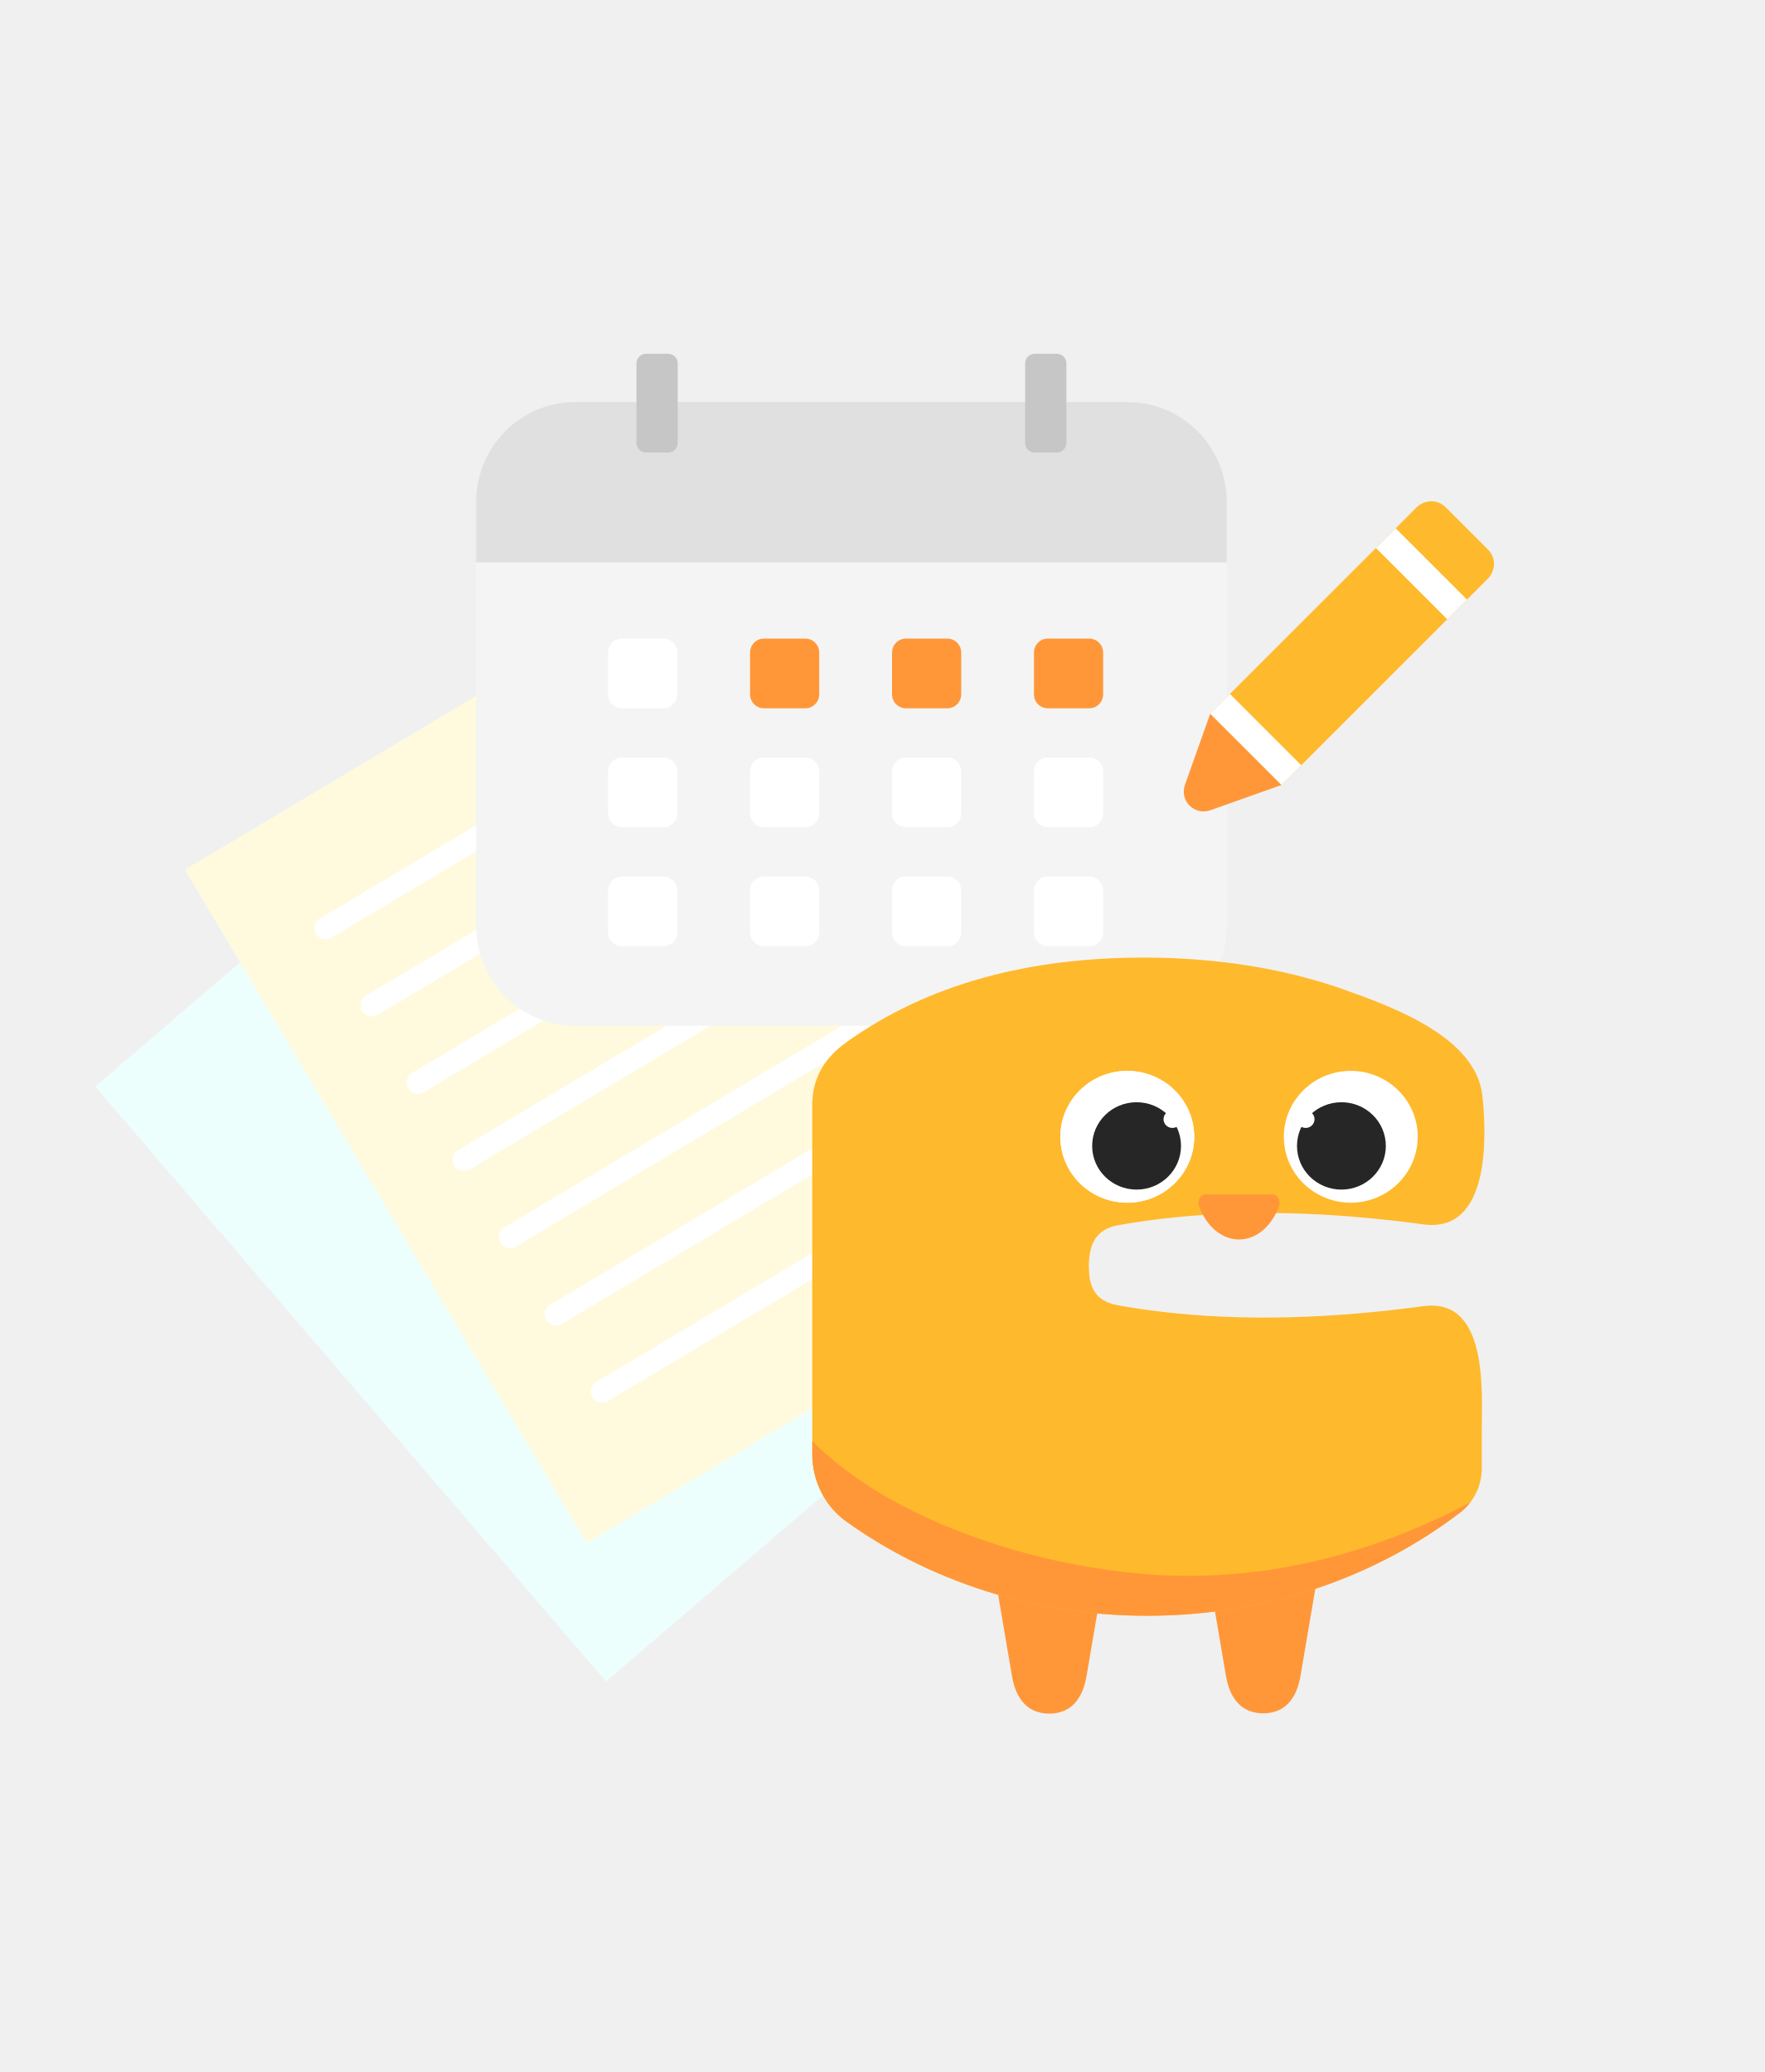
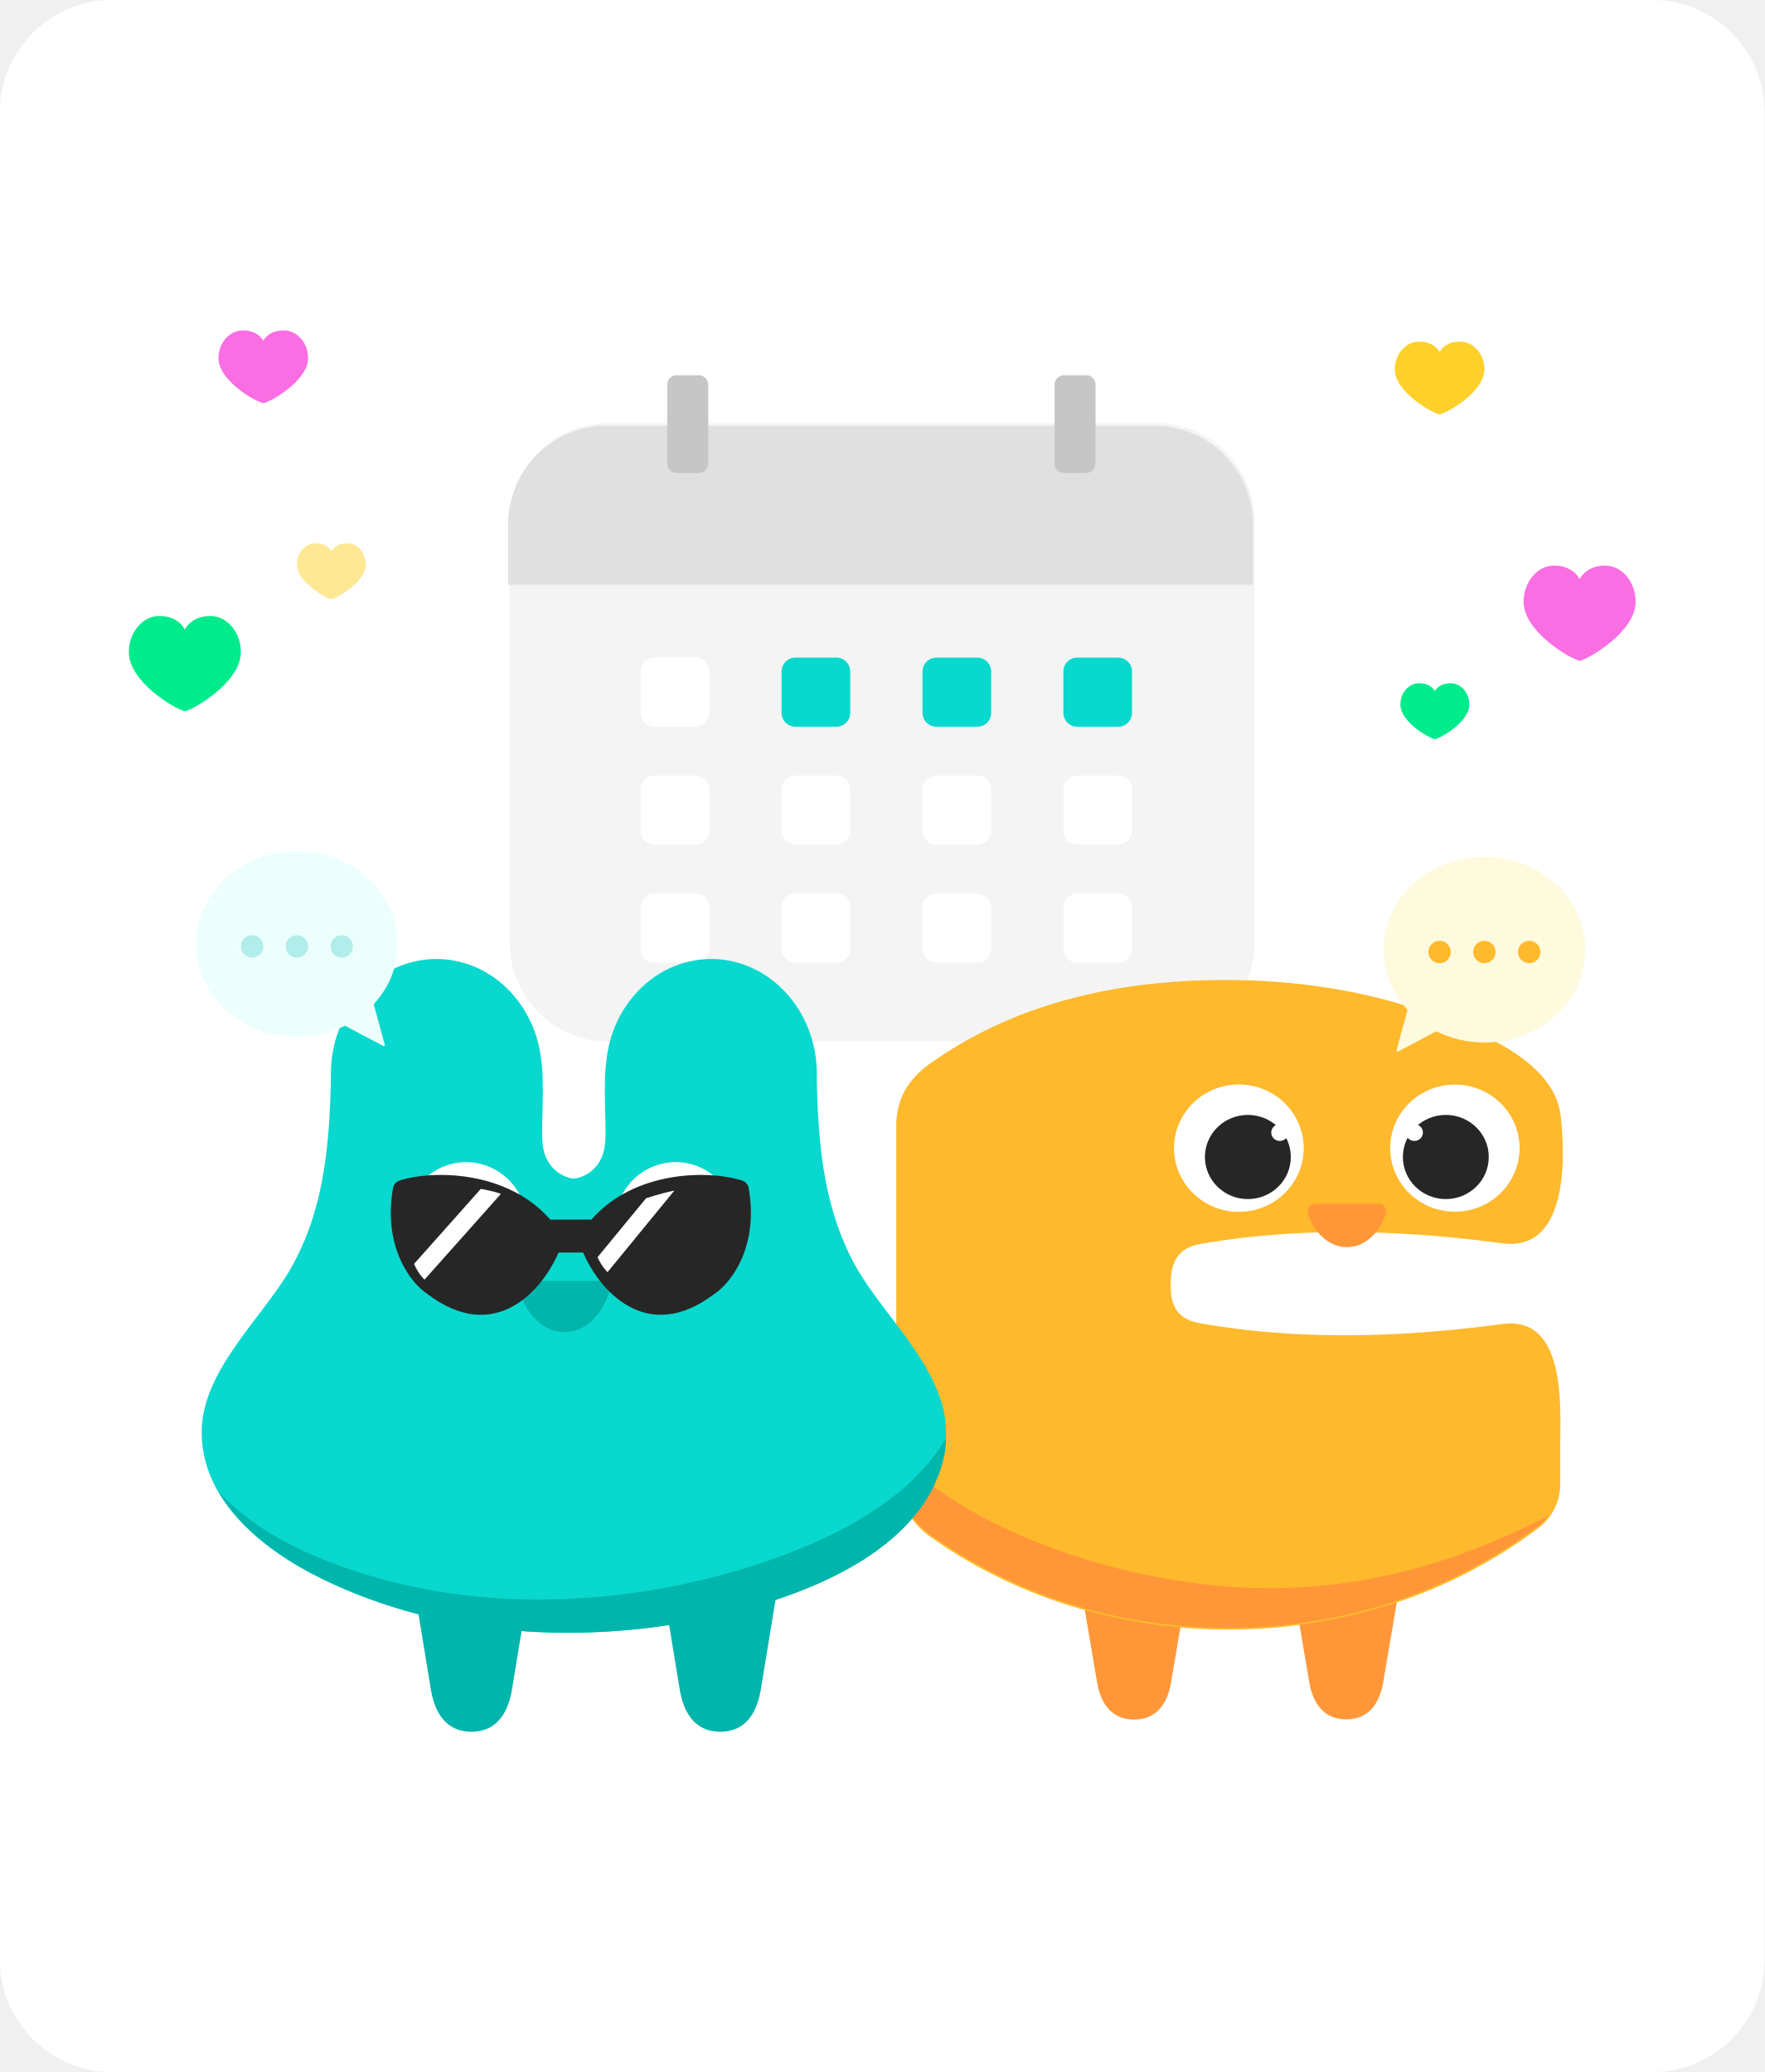
<svg xmlns="http://www.w3.org/2000/svg" width="315" height="370" viewBox="0 0 315 370" fill="none">
-   <rect x="17" y="194.039" width="106" height="140" transform="rotate(-40.6407 17 194.039)" fill="#ECFFFD" />
-   <rect x="33" y="155.312" width="106" height="140" transform="rotate(-30.8227 33 155.312)" fill="#FFFADE" />
-   <path d="M58.13 165.732L120.895 128.282" stroke="white" stroke-width="4" stroke-miterlimit="10" stroke-linecap="round" stroke-linejoin="round" />
-   <path d="M66.358 179.522L129.123 142.073" stroke="white" stroke-width="4" stroke-miterlimit="10" stroke-linecap="round" stroke-linejoin="round" />
-   <path d="M74.586 193.313L137.352 155.864" stroke="white" stroke-width="4" stroke-miterlimit="10" stroke-linecap="round" stroke-linejoin="round" />
-   <path d="M82.814 207.104L145.58 169.654" stroke="white" stroke-width="4" stroke-miterlimit="10" stroke-linecap="round" stroke-linejoin="round" />
-   <path d="M91.043 220.894L153.808 183.445" stroke="white" stroke-width="4" stroke-miterlimit="10" stroke-linecap="round" stroke-linejoin="round" />
-   <path d="M99.271 234.685L162.036 197.236" stroke="white" stroke-width="4" stroke-miterlimit="10" stroke-linecap="round" stroke-linejoin="round" />
-   <path d="M107.499 248.475L170.265 211.026" stroke="white" stroke-width="4" stroke-miterlimit="10" stroke-linecap="round" stroke-linejoin="round" />
-   <path d="M201.312 71.801H102.688C92.919 71.801 85 79.785 85 89.634V165.346C85 175.195 92.919 183.179 102.688 183.179H201.312C211.081 183.179 219 175.195 219 165.346V89.634C219 79.785 211.081 71.801 201.312 71.801Z" fill="#F4F4F4" />
-   <path d="M219 100.42V89.634C219 79.782 211.083 71.801 201.312 71.801H102.688C92.917 71.801 85 79.782 85 89.634V100.42H219Z" fill="#E0E0E0" />
-   <path d="M119.298 63.179H115.318C114.383 63.179 113.625 63.943 113.625 64.886V79.097C113.625 80.04 114.383 80.805 115.318 80.805H119.298C120.233 80.805 120.991 80.04 120.991 79.097V64.886C120.991 63.943 120.233 63.179 119.298 63.179Z" fill="#C6C6C6" />
-   <path d="M188.682 63.179H184.702C183.767 63.179 183.009 63.943 183.009 64.886V79.097C183.009 80.04 183.767 80.805 184.702 80.805H188.682C189.617 80.805 190.375 80.04 190.375 79.097V64.886C190.375 63.943 189.617 63.179 188.682 63.179Z" fill="#C6C6C6" />
-   <path d="M118.424 114.034H111.036C109.666 114.034 108.556 115.154 108.556 116.535V123.983C108.556 125.364 109.666 126.484 111.036 126.484H118.424C119.795 126.484 120.905 125.364 120.905 123.983V116.535C120.905 115.154 119.795 114.034 118.424 114.034Z" fill="white" />
-   <path d="M143.77 114.034H136.382C135.012 114.034 133.902 115.154 133.902 116.535V123.983C133.902 125.364 135.012 126.484 136.382 126.484H143.77C145.14 126.484 146.251 125.364 146.251 123.983V116.535C146.251 115.154 145.14 114.034 143.77 114.034Z" fill="#FF9739" />
-   <path d="M169.117 114.034H161.728C160.358 114.034 159.248 115.154 159.248 116.535V123.983C159.248 125.364 160.358 126.484 161.728 126.484H169.117C170.487 126.484 171.597 125.364 171.597 123.983V116.535C171.597 115.154 170.487 114.034 169.117 114.034Z" fill="#FF9739" />
-   <path d="M194.452 114.034H187.064C185.694 114.034 184.583 115.154 184.583 116.535V123.983C184.583 125.364 185.694 126.484 187.064 126.484H194.452C195.822 126.484 196.932 125.364 196.932 123.983V116.535C196.932 115.154 195.822 114.034 194.452 114.034Z" fill="#FF9739" />
-   <path d="M118.424 135.27H111.036C109.666 135.27 108.556 136.39 108.556 137.771V145.219C108.556 146.6 109.666 147.72 111.036 147.72H118.424C119.795 147.72 120.905 146.6 120.905 145.219V137.771C120.905 136.39 119.795 135.27 118.424 135.27Z" fill="white" />
-   <path d="M143.77 135.27H136.382C135.012 135.27 133.902 136.39 133.902 137.771V145.219C133.902 146.6 135.012 147.72 136.382 147.72H143.77C145.14 147.72 146.251 146.6 146.251 145.219V137.771C146.251 136.39 145.14 135.27 143.77 135.27Z" fill="white" />
-   <path d="M169.117 135.27H161.728C160.358 135.27 159.248 136.39 159.248 137.771V145.219C159.248 146.6 160.358 147.72 161.728 147.72H169.117C170.487 147.72 171.597 146.6 171.597 145.219V137.771C171.597 136.39 170.487 135.27 169.117 135.27Z" fill="white" />
-   <path d="M194.452 135.27H187.064C185.694 135.27 184.583 136.39 184.583 137.771V145.219C184.583 146.6 185.694 147.72 187.064 147.72H194.452C195.822 147.72 196.932 146.6 196.932 145.219V137.771C196.932 136.39 195.822 135.27 194.452 135.27Z" fill="white" />
-   <path d="M118.424 156.517H111.036C109.666 156.517 108.556 157.637 108.556 159.018V166.466C108.556 167.847 109.666 168.967 111.036 168.967H118.424C119.795 168.967 120.905 167.847 120.905 166.466V159.018C120.905 157.637 119.795 156.517 118.424 156.517Z" fill="white" />
-   <path d="M143.77 156.517H136.382C135.012 156.517 133.902 157.637 133.902 159.018V166.466C133.902 167.847 135.012 168.967 136.382 168.967H143.77C145.14 168.967 146.251 167.847 146.251 166.466V159.018C146.251 157.637 145.14 156.517 143.77 156.517Z" fill="white" />
-   <path d="M169.117 156.517H161.728C160.358 156.517 159.248 157.637 159.248 159.018V166.466C159.248 167.847 160.358 168.967 161.728 168.967H169.117C170.487 168.967 171.597 167.847 171.597 166.466V159.018C171.597 157.637 170.487 156.517 169.117 156.517Z" fill="white" />
-   <path d="M194.452 156.517H187.064C185.694 156.517 184.583 157.637 184.583 159.018V166.466C184.583 167.847 185.694 168.967 187.064 168.967H194.452C195.822 168.967 196.932 167.847 196.932 166.466V159.018C196.932 157.637 195.822 156.517 194.452 156.517Z" fill="white" />
-   <path d="M252.857 90.641C254.315 89.183 256.637 89.14 258.043 90.546L265.68 98.182C267.086 99.588 267.043 101.91 265.584 103.369L228.782 140.171L216.055 127.443L252.857 90.641Z" fill="#FFB92C" />
-   <path d="M216.054 127.443L228.782 140.171L216.119 144.672C213.222 145.701 210.524 143.003 211.553 140.106L216.054 127.443Z" fill="#FF9739" />
-   <path fill-rule="evenodd" clip-rule="evenodd" d="M258.365 110.589L245.637 97.861L249.159 94.339L261.886 107.067L258.365 110.589Z" fill="white" />
-   <path fill-rule="evenodd" clip-rule="evenodd" d="M228.782 140.171L216.054 127.443L219.576 123.921L232.304 136.649L228.782 140.171Z" fill="white" />
-   <path d="M187.677 278.402H177.107L180.627 299.101C181.327 303.58 183.627 306 187.317 306C191.006 306 193.306 303.59 194.006 299.101L197.526 278.402H187.667H187.677Z" fill="#FF9739" />
-   <path d="M225.874 278.352H215.304L218.824 299.051C219.524 303.53 221.824 305.95 225.514 305.95C229.203 305.95 231.503 303.54 232.203 299.051L235.723 278.352H225.864H225.874Z" fill="#FF9739" />
-   <path d="M194.426 225.046C194.616 221.956 195.856 219.476 199.516 218.806C202.106 218.336 204.735 217.957 207.395 217.637C222.104 215.887 237.883 216.437 254.082 218.636C266.051 220.266 265.421 202.908 264.631 195.658C263.521 185.349 249.122 179.989 240.193 176.8C228.704 172.7 216.365 171 204.135 171C183.777 171 165.738 175.62 151.04 186.159C147.26 188.869 145 192.508 145 197.298V226.186V225.696V259.673C145 264.463 147.26 268.953 151.04 271.663C165.728 282.202 184.427 288.521 204.785 288.521C226.154 288.521 245.692 281.562 260.691 270.063C263.101 268.223 264.531 265.303 264.531 262.193V255.434C264.531 248.434 265.721 231.666 254.072 233.245C237.873 235.445 222.094 235.995 207.385 234.245C204.725 233.925 202.086 233.545 199.506 233.075C196.346 232.495 194.686 230.686 194.446 227.496C194.386 226.656 194.366 225.826 194.416 225.036L194.426 225.046Z" fill="#FFB92C" />
-   <path d="M203.766 281.022C181.487 279.102 157.599 270.183 145.01 257.314V259.684C145.01 264.473 147.27 268.963 151.05 271.673C165.738 282.212 184.437 288.531 204.795 288.531C226.164 288.531 245.702 281.572 260.701 270.073C261.371 269.563 261.951 268.963 262.461 268.303C245.202 277.362 225.464 282.902 203.766 281.032V281.022Z" fill="#FF9739" />
-   <path d="M227.174 213.277C228.064 213.277 228.694 214.407 228.324 215.407C227.044 218.917 224.334 221.337 221.194 221.337C218.054 221.337 215.345 218.917 214.065 215.407C213.705 214.407 214.325 213.277 215.215 213.277H227.164H227.174Z" fill="#FF9739" />
-   <path d="M201.246 214.767C207.845 214.767 213.195 209.498 213.195 202.998C213.195 196.498 207.845 191.229 201.246 191.229C194.646 191.229 189.297 196.498 189.297 202.998C189.297 209.498 194.646 214.767 201.246 214.767Z" fill="white" />
-   <path d="M202.905 212.427C207.285 212.427 210.835 208.935 210.835 204.628C210.835 200.32 207.285 196.828 202.905 196.828C198.526 196.828 194.976 200.32 194.976 204.628C194.976 208.935 198.526 212.427 202.905 212.427Z" fill="#262626" />
-   <path d="M209.295 201.418C210.168 201.418 210.875 200.72 210.875 199.858C210.875 198.997 210.168 198.298 209.295 198.298C208.423 198.298 207.715 198.997 207.715 199.858C207.715 200.72 208.423 201.418 209.295 201.418Z" fill="white" />
-   <path d="M241.142 214.767C247.742 214.767 253.092 209.498 253.092 202.998C253.092 196.498 247.742 191.229 241.142 191.229C234.543 191.229 229.193 196.498 229.193 202.998C229.193 209.498 234.543 214.767 241.142 214.767Z" fill="white" />
-   <path d="M247.402 204.628C247.402 208.937 243.852 212.427 239.473 212.427C235.093 212.427 231.543 208.937 231.543 204.628C231.543 200.318 235.093 196.828 239.473 196.828C243.852 196.828 247.402 200.318 247.402 204.628Z" fill="#262626" />
-   <path d="M233.093 201.418C233.966 201.418 234.673 200.72 234.673 199.858C234.673 198.997 233.966 198.298 233.093 198.298C232.221 198.298 231.513 198.997 231.513 199.858C231.513 200.72 232.221 201.418 233.093 201.418Z" fill="white" />
-   <path d="M201.246 214.767C207.845 214.767 213.195 209.498 213.195 202.998C213.195 196.498 207.845 191.229 201.246 191.229C194.646 191.229 189.297 196.498 189.297 202.998C189.297 209.498 194.646 214.767 201.246 214.767Z" fill="white" />
-   <path d="M202.905 212.427C207.285 212.427 210.835 208.935 210.835 204.628C210.835 200.32 207.285 196.828 202.905 196.828C198.526 196.828 194.976 200.32 194.976 204.628C194.976 208.935 198.526 212.427 202.905 212.427Z" fill="#262626" />
-   <path d="M209.295 201.418C210.168 201.418 210.875 200.72 210.875 199.858C210.875 198.997 210.168 198.298 209.295 198.298C208.423 198.298 207.715 198.997 207.715 199.858C207.715 200.72 208.423 201.418 209.295 201.418Z" fill="white" />
+   <rect width="315" height="370" rx="20" fill="white" />
+   <path d="M206.437 75.548H108.553C98.857 75.548 91 83.467 91 93.233V168.315C91 178.081 98.857 186 108.553 186H206.437C216.133 186 223.99 178.081 223.99 168.315V93.233C223.99 83.467 216.133 75.548 206.437 75.548Z" fill="#F4F4F4" />
+   <path d="M223.693 104.421V93.722C223.693 83.956 215.836 76.037 206.14 76.037H108.256C98.56 76.037 90.703 83.956 90.703 93.722V104.421H223.703H223.693Z" fill="#E0E0E0" />
+   <path d="M124.749 67H120.796C119.871 67 119.114 67.757 119.114 68.69V82.779C119.114 83.712 119.871 84.469 120.796 84.469H124.749C125.673 84.469 126.43 83.712 126.43 82.779V68.69C126.43 67.757 125.673 67 124.749 67Z" fill="#C6C6C6" />
+   <path d="M193.899 67H189.946C189.022 67 188.265 67.757 188.265 68.69V82.779C188.265 83.712 189.022 84.469 189.946 84.469H193.899C194.824 84.469 195.581 83.712 195.581 82.779V68.69C195.581 67.757 194.824 67 193.899 67Z" fill="#C6C6C6" />
+   <path d="M124.168 117.432H116.832C115.475 117.432 114.374 118.542 114.374 119.908V127.296C114.374 128.662 115.475 129.772 116.832 129.772H124.168C125.525 129.772 126.626 128.662 126.626 127.296V119.908C126.626 118.542 125.525 117.432 124.168 117.432Z" fill="white" />
+   <path d="M149.323 117.432H141.987C140.63 117.432 139.529 118.542 139.529 119.908V127.296C139.529 128.662 140.63 129.772 141.987 129.772H149.323C150.68 129.772 151.782 128.662 151.782 127.296V119.908C151.782 118.542 150.68 117.432 149.323 117.432Z" fill="#08D8CD" />
+   <path d="M174.487 117.432H167.151C165.794 117.432 164.693 118.542 164.693 119.908V127.296C164.693 128.662 165.794 129.772 167.151 129.772H174.487C175.844 129.772 176.946 128.662 176.946 127.296V119.908C176.946 118.542 175.844 117.432 174.487 117.432Z" fill="#08D8CD" />
+   <path d="M199.632 117.432H192.296C190.939 117.432 189.837 118.542 189.837 119.908V127.296C189.837 128.662 190.939 129.772 192.296 129.772H199.632C200.989 129.772 202.09 128.662 202.09 127.296V119.908C202.09 118.542 200.989 117.432 199.632 117.432Z" fill="#08D8CD" />
+   <path d="M124.168 138.486H116.832C115.475 138.486 114.374 139.597 114.374 140.962V148.351C114.374 149.716 115.475 150.826 116.832 150.826H124.168C125.525 150.826 126.626 149.716 126.626 148.351V140.962C126.626 139.597 125.525 138.486 124.168 138.486Z" fill="white" />
+   <path d="M149.323 138.486H141.987C140.63 138.486 139.529 139.597 139.529 140.962V148.351C139.529 149.716 140.63 150.826 141.987 150.826H149.323C150.68 150.826 151.782 149.716 151.782 148.351V140.962C151.782 139.597 150.68 138.486 149.323 138.486Z" fill="white" />
+   <path d="M174.487 138.486H167.151C165.794 138.486 164.693 139.597 164.693 140.962V148.351C164.693 149.716 165.794 150.826 167.151 150.826H174.487C175.844 150.826 176.946 149.716 176.946 148.351V140.962C176.946 139.597 175.844 138.486 174.487 138.486Z" fill="white" />
+   <path d="M199.632 138.486H192.296C190.939 138.486 189.837 139.597 189.837 140.962V148.351C189.837 149.716 190.939 150.826 192.296 150.826H199.632C200.989 150.826 202.09 149.716 202.09 148.351V140.962C202.09 139.597 200.989 138.486 199.632 138.486Z" fill="white" />
+   <path d="M124.168 159.561H116.832C115.475 159.561 114.374 160.671 114.374 162.036V169.425C114.374 170.79 115.475 171.901 116.832 171.901H124.168C125.525 171.901 126.626 170.79 126.626 169.425V162.036C126.626 160.671 125.525 159.561 124.168 159.561Z" fill="white" />
+   <path d="M149.323 159.561H141.987C140.63 159.561 139.529 160.671 139.529 162.036V169.425C139.529 170.79 140.63 171.901 141.987 171.901H149.323C150.68 171.901 151.782 170.79 151.782 169.425V162.036C151.782 160.671 150.68 159.561 149.323 159.561Z" fill="white" />
+   <path d="M174.487 159.561H167.151C165.794 159.561 164.693 160.671 164.693 162.036V169.425C164.693 170.79 165.794 171.901 167.151 171.901H174.487C175.844 171.901 176.946 170.79 176.946 169.425V162.036C176.946 160.671 175.844 159.561 174.487 159.561Z" fill="white" />
+   <path d="M199.632 159.561H192.296C190.939 159.561 189.837 160.671 189.837 162.036V169.425C189.837 170.79 190.939 171.901 192.296 171.901H199.632C200.989 171.901 202.09 170.79 202.09 169.425V162.036C202.09 160.671 200.989 159.561 199.632 159.561Z" fill="white" />
+   <path d="M109.993 317.018C110.761 317.018 111.38 316.377 111.38 315.596C111.38 314.815 110.761 314.175 109.993 314.175C109.224 314.175 108.605 314.805 108.605 315.596C108.605 316.387 109.224 317.018 109.993 317.018Z" fill="white" />
+   <path d="M146.145 317.018C146.914 317.018 147.533 316.377 147.533 315.596C147.533 314.815 146.914 314.175 146.145 314.175C145.377 314.175 144.758 314.805 144.758 315.596C144.758 316.387 145.377 317.018 146.145 317.018Z" fill="white" />
+   <path d="M202.807 279.661H192.326L195.82 300.213C196.518 304.659 198.794 307.067 202.457 307.067C206.121 307.067 208.396 304.679 209.095 300.213L212.588 279.661H202.807Z" fill="#FF9739" />
+   <path d="M240.685 279.621H230.204L233.698 300.173C234.396 304.619 236.672 307.027 240.335 307.027C243.998 307.027 246.274 304.639 246.973 300.173L250.466 279.621H240.685Z" fill="#FF9739" />
+   <path d="M209.012 228.346C209.201 225.296 210.429 222.852 214.061 222.187C216.626 221.72 219.241 221.352 221.876 221.034C236.467 219.306 252.115 219.852 268.173 222.018C280.039 223.627 279.42 206.491 278.632 199.338C277.534 189.166 263.253 183.871 254.401 180.722C243.003 176.679 230.768 175 218.642 175C198.453 175 180.569 179.56 165.988 189.961C162.236 192.633 160 196.229 160 200.958V229.478V228.992V262.529C160 267.258 162.245 271.688 165.988 274.36C180.559 284.761 199.102 291 219.291 291C240.478 291 259.86 284.126 274.73 272.781C277.115 270.963 278.542 268.082 278.542 265.013V258.337C278.542 251.423 279.72 234.873 268.173 236.432C252.105 238.608 236.467 239.144 221.876 237.416C219.241 237.098 216.616 236.72 214.061 236.263C210.928 235.687 209.281 233.909 209.042 230.76C208.982 229.935 208.962 229.111 209.012 228.336V228.346Z" fill="#FFB92C" />
+   <path d="M218.257 283.248C196.159 281.34 172.474 272.488 159.987 259.709V262.057C159.987 266.813 162.233 271.269 165.976 273.957C180.548 284.417 199.093 290.692 219.285 290.692C240.475 290.692 259.858 283.778 274.73 272.368C275.398 271.858 275.967 271.269 276.476 270.609C259.359 279.602 239.786 285.107 218.257 283.248Z" fill="#FF9739" />
+   <path d="M246.231 214.942C247.094 214.942 247.696 216.033 247.345 216.994C246.111 220.376 243.492 222.708 240.452 222.708C237.411 222.708 234.802 220.376 233.558 216.994C233.207 216.033 233.809 214.942 234.672 214.942H246.231Z" fill="#FF9739" />
+   <path d="M221.166 216.374C227.548 216.374 232.715 211.29 232.715 205.026C232.715 198.761 227.548 193.678 221.166 193.678C214.784 193.678 209.616 198.761 209.616 205.026C209.616 211.29 214.784 216.374 221.166 216.374Z" fill="white" />
+   <path d="M222.771 214.122C227.006 214.122 230.437 210.76 230.437 206.607C230.437 202.454 227.006 199.092 222.771 199.092C218.537 199.092 215.105 202.454 215.105 206.607C215.105 210.76 218.537 214.122 222.771 214.122Z" fill="#262626" />
+   <path d="M228.942 203.505C229.785 203.505 230.467 202.835 230.467 202.004C230.467 201.173 229.785 200.503 228.942 200.503C228.099 200.503 227.417 201.173 227.417 202.004C227.417 202.835 228.099 203.505 228.942 203.505Z" fill="white" />
+   <path d="M221.166 216.374C227.548 216.374 232.715 211.29 232.715 205.026C232.715 198.761 227.548 193.678 221.166 193.678C214.784 193.678 209.616 198.761 209.616 205.026C209.616 211.29 214.784 216.374 221.166 216.374Z" fill="white" />
+   <path d="M222.771 214.122C227.006 214.122 230.437 210.76 230.437 206.607C230.437 202.454 227.006 199.092 222.771 199.092C218.537 199.092 215.105 202.454 215.105 206.607C215.105 210.76 218.537 214.122 222.771 214.122Z" fill="#262626" />
+   <path d="M228.472 203.742C229.315 203.742 229.997 203.072 229.997 202.241C229.997 201.411 229.315 200.74 228.472 200.74C227.629 200.74 226.947 201.411 226.947 202.241C226.947 203.072 227.629 203.742 228.472 203.742Z" fill="white" />
+   <path d="M259.728 216.374C266.11 216.374 271.277 211.29 271.277 205.026C271.277 198.761 266.11 193.678 259.728 193.678C253.346 193.678 248.178 198.761 248.178 205.026C248.178 211.29 253.346 216.374 259.728 216.374Z" fill="white" />
+   <path d="M265.778 206.607C265.778 210.76 262.346 214.122 258.112 214.122C253.878 214.122 250.446 210.76 250.446 206.607C250.446 202.454 253.878 199.092 258.112 199.092C262.346 199.092 265.778 202.454 265.778 206.607Z" fill="#262626" />
+   <path d="M252.498 203.742C253.341 203.742 254.024 203.072 254.024 202.241C254.024 201.411 253.341 200.74 252.498 200.74C251.655 200.74 250.973 201.411 250.973 202.241C250.973 203.072 251.655 203.742 252.498 203.742Z" fill="white" />
+   <path fill-rule="evenodd" clip-rule="evenodd" d="M94.798 226.068C95.617 226.068 96.286 226.738 96.286 227.557C96.286 229.685 98.511 231.883 101.925 231.883C105.339 231.883 107.565 229.675 107.565 227.557C107.565 226.738 108.233 226.068 109.052 226.068C109.87 226.068 110.539 226.738 110.539 227.557C110.539 231.863 106.387 234.861 101.935 234.861C97.483 234.861 93.331 231.863 93.331 227.557C93.331 226.738 94 226.068 94.818 226.068H94.798Z" fill="#00B5AB" />
+   <path d="M84.538 278.123H73.05L76.883 301.463C77.651 306.518 80.137 309.246 84.159 309.246C88.182 309.246 90.667 306.528 91.436 301.463L95.269 278.123H84.548H84.538Z" fill="#00B5AB" />
+   <path d="M128.964 278.123H117.476L121.308 301.463C122.077 306.518 124.562 309.246 128.585 309.246C132.607 309.246 135.093 306.528 135.861 301.463L139.694 278.123H128.974H128.964Z" fill="#00B5AB" />
+   <path d="M168.888 255.723C168.888 244.822 158.079 235.36 153.048 226.628C147.239 216.527 146.111 205.326 145.822 193.287V191.778C145.822 180.438 137.378 171.246 126.958 171.246C124.053 171.246 121.178 171.985 118.613 173.364C114.391 175.642 111.158 179.549 109.481 184.065C107.355 189.77 108.103 196.264 108.103 202.239C108.103 204.347 107.944 206.256 106.646 208.004C105.778 209.163 104.56 209.962 103.213 210.342C102.714 210.482 102.185 210.482 101.675 210.342C100.318 209.962 99.1 209.153 98.242 208.004C96.934 206.266 96.775 204.347 96.785 202.239C96.785 196.264 97.533 189.77 95.407 184.065C93.721 179.549 90.497 175.622 86.275 173.364C83.71 171.985 80.835 171.246 77.93 171.246C67.52 171.246 59.066 180.438 59.066 191.778V193.287C58.777 205.316 57.649 216.527 51.84 226.628C46.809 235.36 36 244.822 36 255.723C36 268.282 47.328 276.994 57.429 281.93C79.198 292.57 104.839 293.799 128.185 288.514C143.067 285.137 165.025 277.184 168.509 259.659C168.768 258.36 168.898 257.041 168.898 255.723H168.888Z" fill="#08D8CD" />
+   <path d="M131.459 280.511C107.245 287.555 80.227 287.874 56.681 278.063C50.493 275.485 43.816 271.649 39.055 266.393C43.077 273.377 50.603 278.543 57.54 281.94C79.308 292.58 104.95 293.809 128.295 288.524C143.177 285.147 165.136 277.184 168.619 259.659C168.809 258.71 168.859 257.741 168.908 256.771C161.622 269.57 144.155 276.814 131.469 280.501L131.459 280.511Z" fill="#00B5AB" />
+   <path d="M83.211 229.745C89.22 229.745 94.091 224.769 94.091 218.635C94.091 212.5 89.22 207.524 83.211 207.524C77.202 207.524 72.331 212.5 72.331 218.635C72.331 224.769 77.202 229.745 83.211 229.745Z" fill="white" />
+   <path d="M83.212 226.008C87.194 226.008 90.428 222.711 90.428 218.645C90.428 214.578 87.194 211.281 83.212 211.281C79.229 211.281 75.995 214.578 75.995 218.645C75.995 222.711 79.229 226.008 83.212 226.008Z" fill="#262626" />
+   <path d="M86.465 214.069C87.263 214.069 87.902 213.41 87.902 212.601C87.902 211.791 87.263 211.132 86.465 211.132C85.666 211.132 85.027 211.791 85.027 212.601C85.027 213.41 85.666 214.069 86.465 214.069Z" fill="white" />
+   <path d="M120.62 229.745C126.629 229.745 131.5 224.769 131.5 218.635C131.5 212.5 126.629 207.524 120.62 207.524C114.611 207.524 109.74 212.5 109.74 218.635C109.74 224.769 114.611 229.745 120.62 229.745Z" fill="white" />
+   <path d="M120.62 226.008C124.602 226.008 127.836 222.711 127.836 218.645C127.836 214.578 124.602 211.281 120.62 211.281C116.637 211.281 113.403 214.578 113.403 218.645C113.403 222.711 116.637 226.008 120.62 226.008Z" fill="#262626" />
+   <path d="M123.884 214.069C124.682 214.069 125.321 213.41 125.321 212.601C125.321 211.791 124.682 211.132 123.884 211.132C123.085 211.132 122.446 211.791 122.446 212.601C122.446 213.41 123.085 214.069 123.884 214.069Z" fill="white" />
+   <path d="M107.355 228.746C108.333 228.746 109.032 230.025 108.623 231.164C107.215 235.141 104.231 237.888 100.767 237.888C97.304 237.888 94.329 235.151 92.922 231.164C92.523 230.035 93.212 228.746 94.19 228.746H107.355Z" fill="#00B5AB" />
+   <path fill-rule="evenodd" clip-rule="evenodd" d="M71.322 210.812C77.131 208.933 90.496 208.913 98.241 217.786H105.577C113.332 208.913 126.687 208.933 132.496 210.812C133.115 211.011 133.554 211.551 133.664 212.19C135.49 222.751 130.44 229.106 127.595 231.014C115.259 240.416 106.795 230.035 104.11 223.67H99.708C97.013 230.035 88.549 240.426 76.223 231.014C73.378 229.116 68.328 222.751 70.154 212.19C70.264 211.551 70.703 211.011 71.322 210.812Z" fill="#262626" />
+   <path fill-rule="evenodd" clip-rule="evenodd" d="M73.927 225.689L85.835 212.301C85.835 212.301 88.23 212.72 89.428 213.19L75.793 228.497C75.793 228.497 74.725 227.607 73.917 225.689H73.927Z" fill="white" />
+   <path d="M106.675 224.5L115.339 213.969C115.339 213.969 118.074 213.07 120.389 212.601L108.461 227.168C108.461 227.168 107.483 226.289 106.675 224.5Z" fill="white" />
+   <path d="M282 103.429C281.583 102.619 280.333 101 277.417 101C274.5 101 272 103.857 272 107.476C272 112.738 280.217 117.628 282 118C283.783 117.628 292 112.738 292 107.476C292 103.857 289.5 101 286.583 101C283.667 101 282.417 102.619 282 103.429Z" fill="#FA6EE3" />
+   <path d="M33 112.429C32.583 111.619 31.333 110 28.417 110C25.5 110 23 112.857 23 116.476C23 121.738 31.217 126.628 33 127C34.783 126.628 43 121.738 43 116.476C43 112.857 40.5 110 37.583 110C34.667 110 33.417 111.619 33 112.429Z" fill="#00EB8C" />
+   <path d="M257 62.857C256.667 62.238 255.667 61 253.333 61C251 61 249 63.185 249 65.952C249 69.976 255.573 73.715 257 74C258.427 73.715 265 69.976 265 65.952C265 63.185 263 61 260.667 61C258.333 61 257.333 62.238 257 62.857Z" fill="#FFD029" />
+   <path d="M256.154 123.429C255.897 122.952 255.128 122 253.333 122C251.538 122 250 123.681 250 125.81C250 128.905 255.056 131.781 256.154 132C257.251 131.781 262.308 128.905 262.308 125.81C262.308 123.681 260.769 122 258.974 122C257.179 122 256.41 122.952 256.154 123.429Z" fill="#00EB8C" />
+   <path d="M59.154 98.429C58.897 97.952 58.128 97 56.333 97C54.538 97 53 98.681 53 100.81C53 103.905 58.056 106.781 59.154 107C60.251 106.781 65.308 103.905 65.308 100.81C65.308 98.681 63.769 97 61.974 97C60.179 97 59.41 97.952 59.154 98.429Z" fill="#FFE894" />
+   <path d="M47 60.857C46.667 60.238 45.667 59 43.333 59C41 59 39 61.185 39 63.952C39 67.976 45.573 71.715 47 72C48.427 71.715 55 67.976 55 63.952C55 61.185 53 59 50.667 59C48.333 59 47.333 60.238 47 60.857Z" fill="#FA6EE3" />
+   <path d="M53 185.163C43.059 185.163 35 177.739 35 168.582C35 159.424 43.059 152 53 152C62.941 152 71 159.424 71 168.582C71 172.641 69.417 176.359 66.788 179.241C66.742 179.292 66.724 179.364 66.742 179.43L68.696 186.553C68.742 186.722 68.564 186.865 68.409 186.783L61.674 183.208C61.617 183.178 61.549 183.177 61.491 183.206C58.962 184.455 56.071 185.163 53 185.163Z" fill="#ECFFFD" />
+   <circle cx="45" cy="169" r="2" fill="#B1EDEA" />
+   <circle cx="53" cy="169" r="2" fill="#B1EDEA" />
+   <circle cx="61" cy="169" r="2" fill="#B1EDEA" />
+   <path d="M265 186.163C274.941 186.163 283 178.739 283 169.582C283 160.424 274.941 153 265 153C255.059 153 247 160.424 247 169.582C247 173.641 248.583 177.359 251.212 180.241C251.258 180.292 251.276 180.364 251.258 180.43L249.304 187.553C249.258 187.722 249.436 187.865 249.591 187.783L256.326 184.208C256.383 184.178 256.451 184.177 256.509 184.206C259.038 185.455 261.929 186.163 265 186.163Z" fill="#FEFADD" />
+   <circle cx="2" cy="2" r="2" transform="matrix(-1 0 0 1 275 168)" fill="#FFB92C" />
+   <circle cx="2" cy="2" r="2" transform="matrix(-1 0 0 1 267 168)" fill="#FFB92C" />
+   <circle cx="2" cy="2" r="2" transform="matrix(-1 0 0 1 259 168)" fill="#FFB92C" />
</svg>
